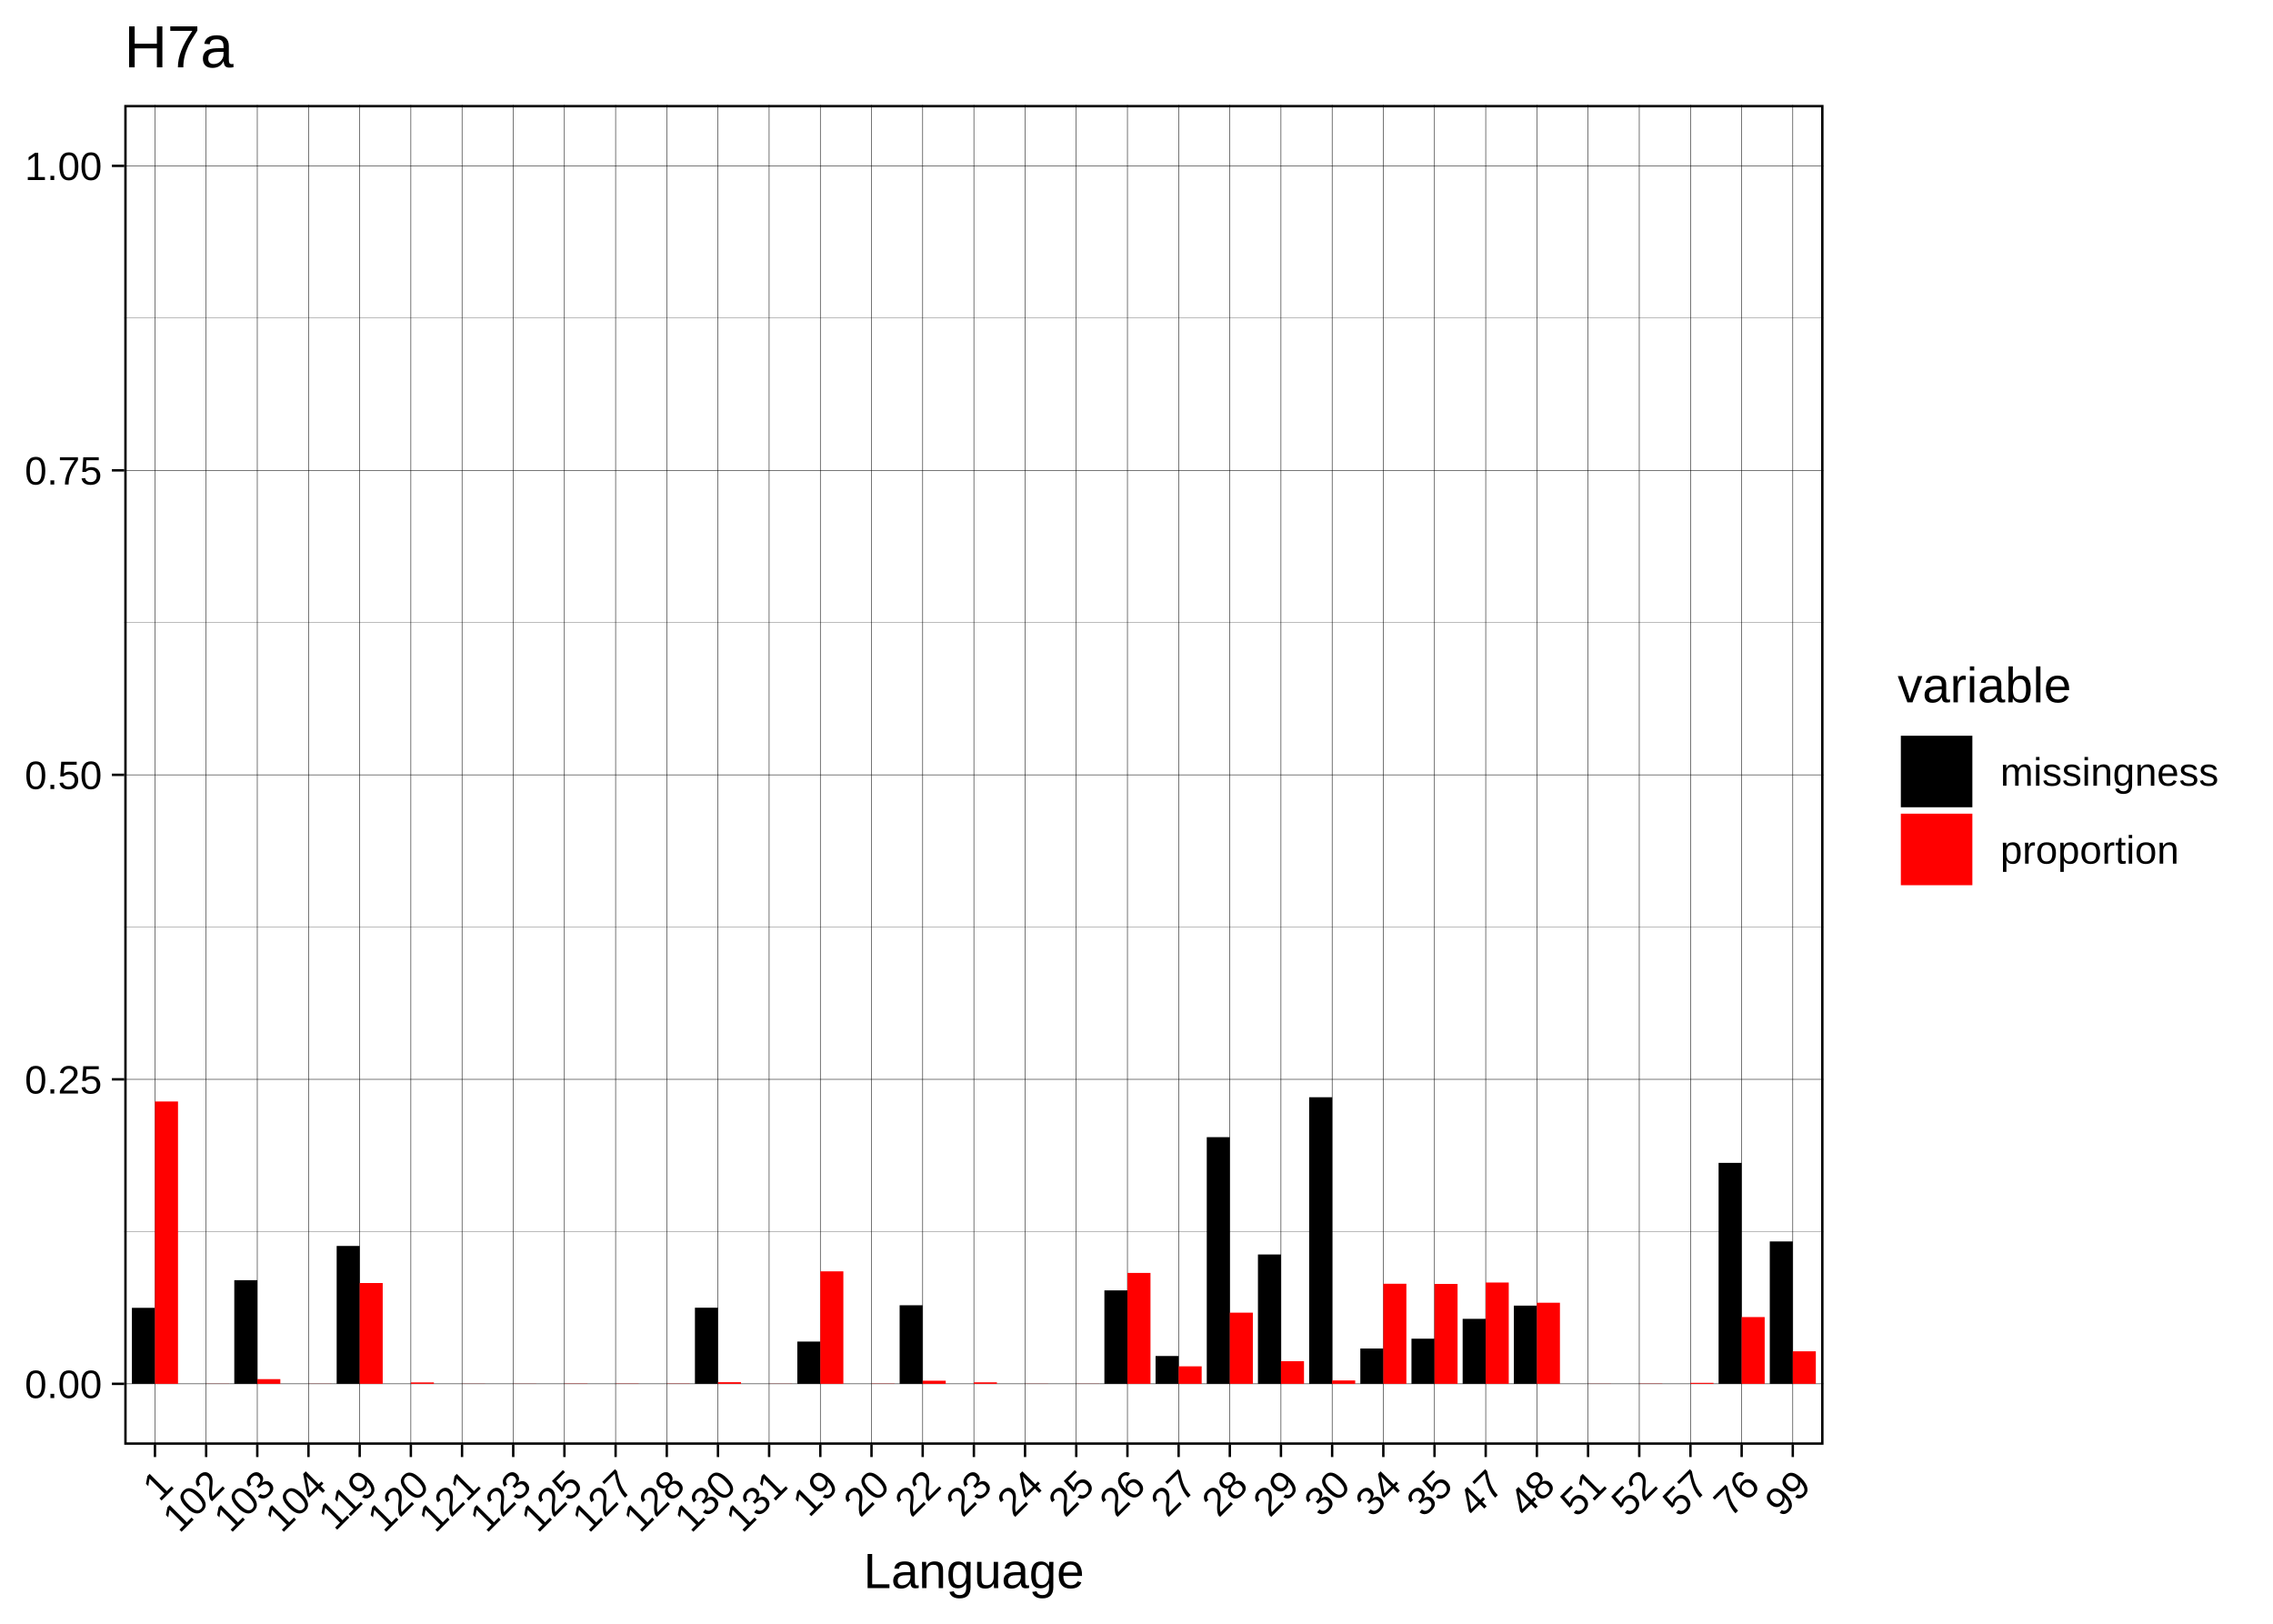
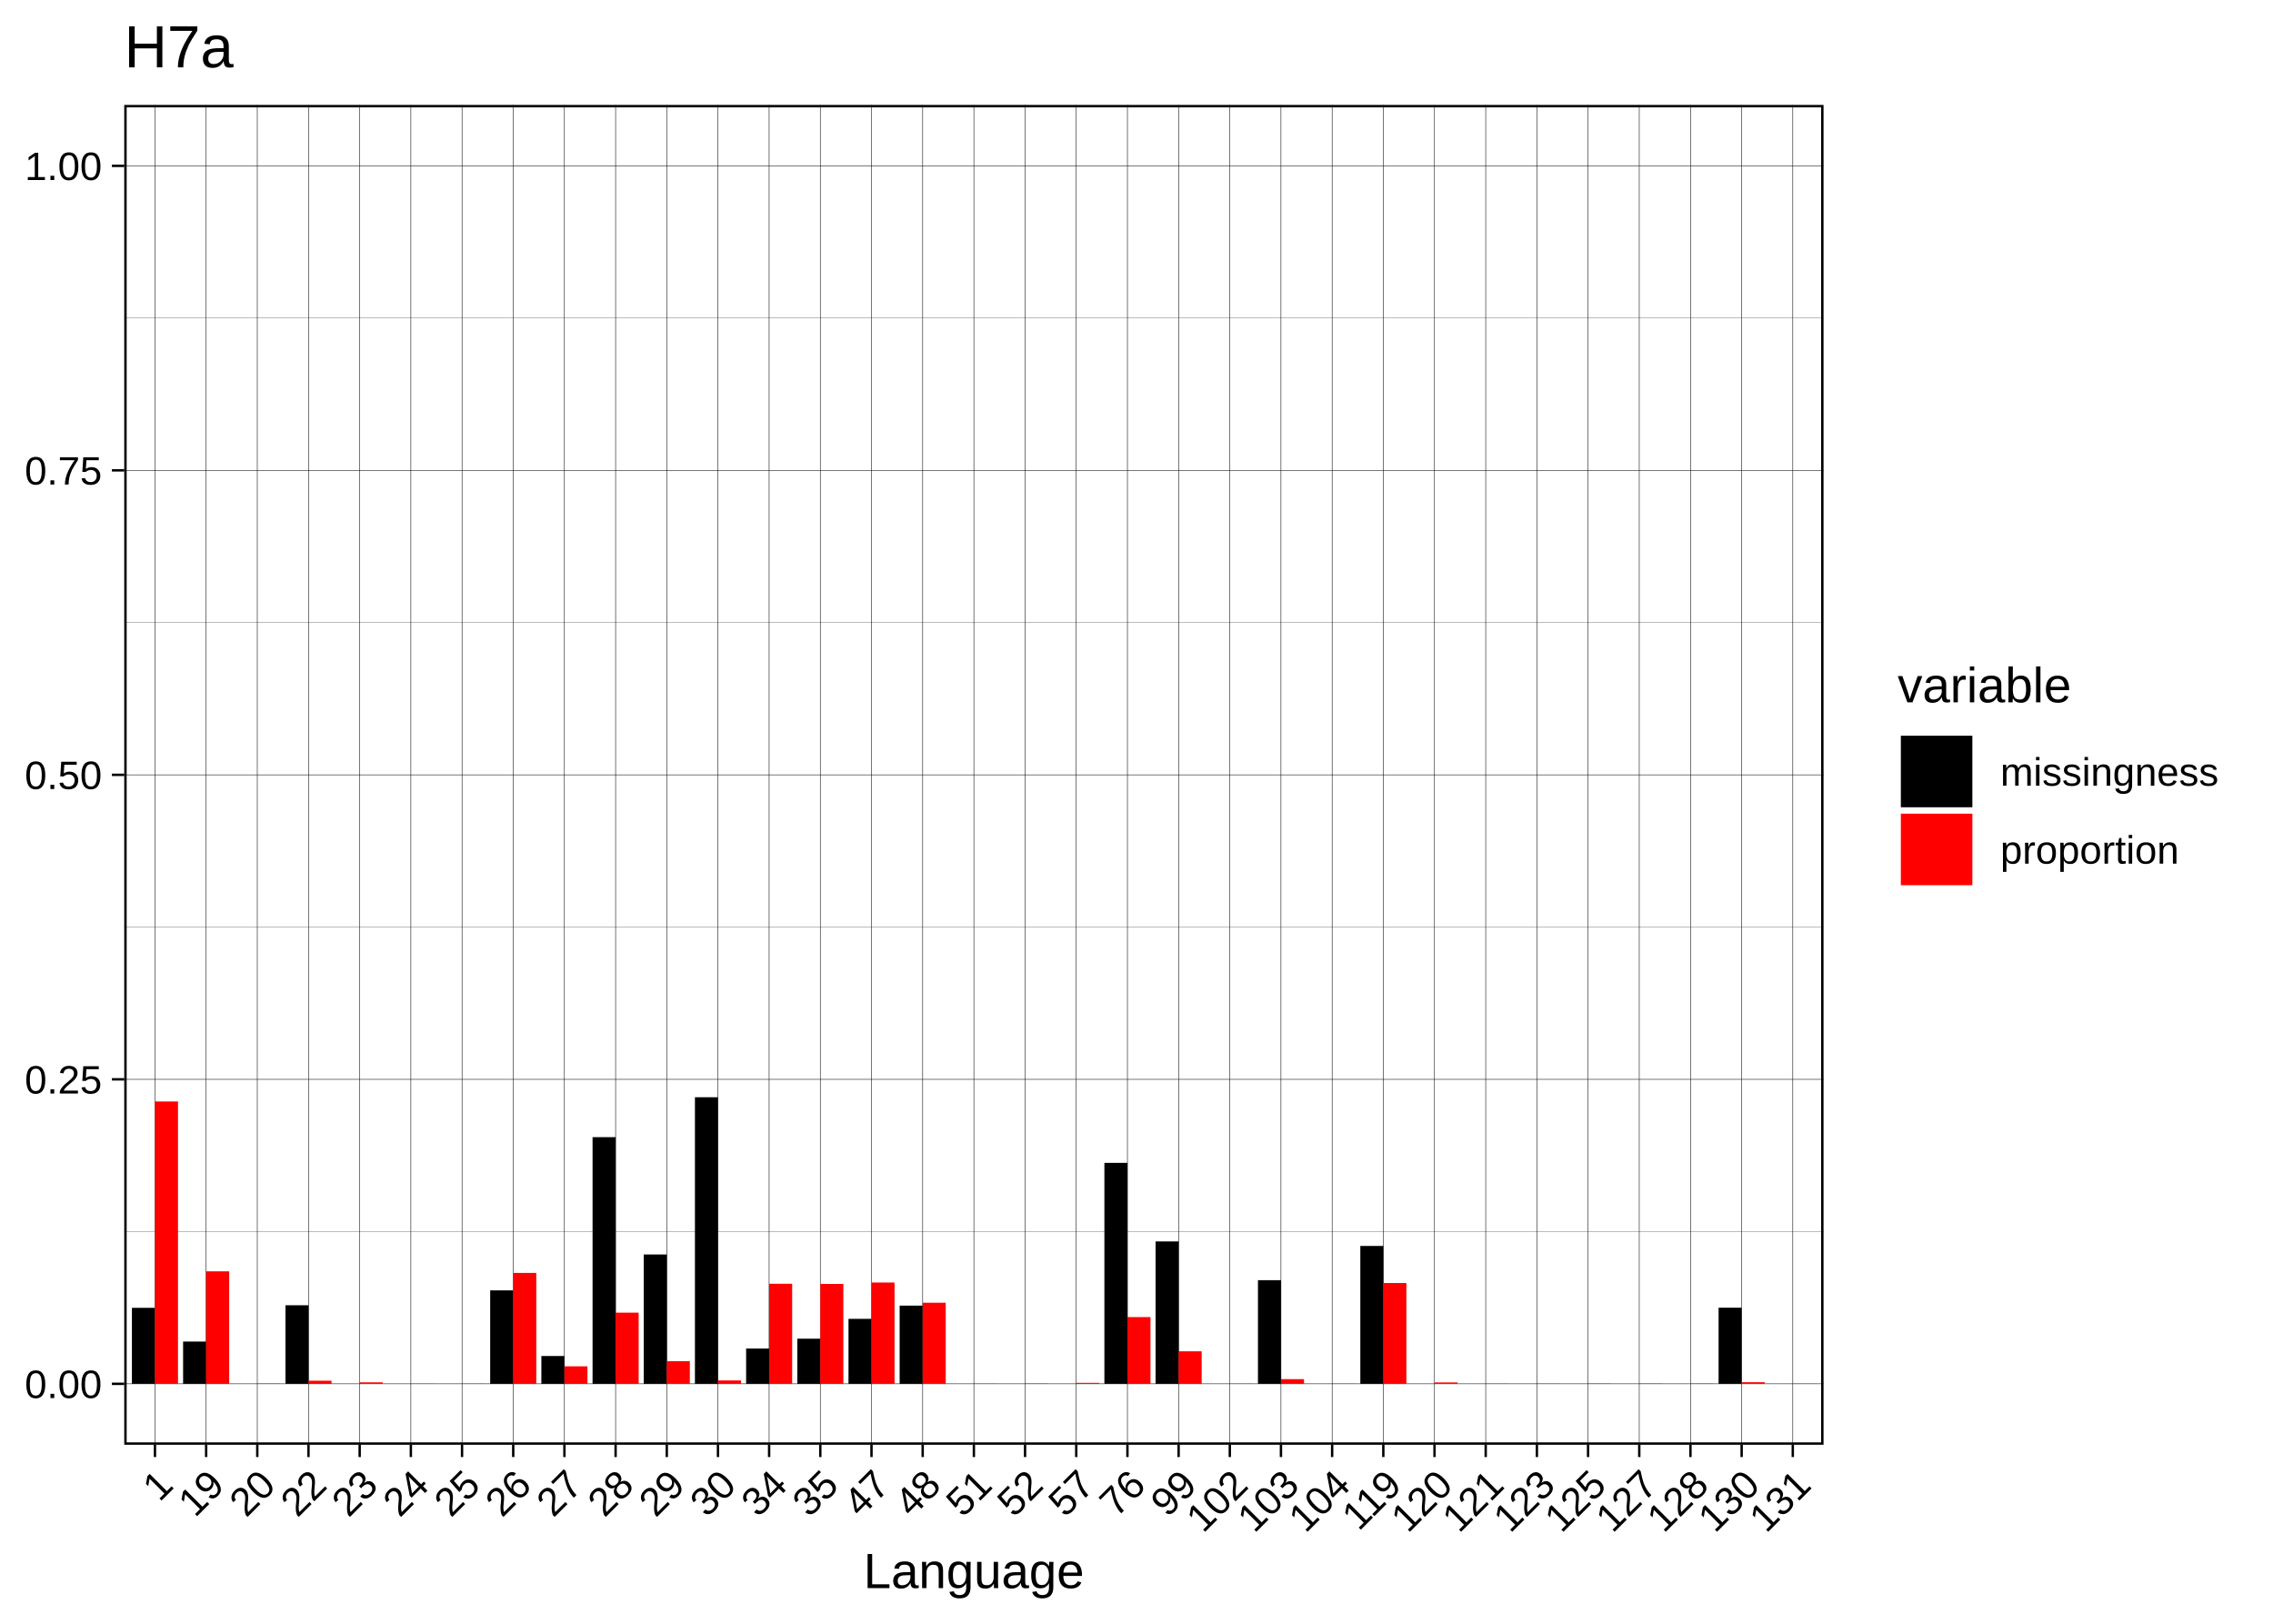
<svg xmlns="http://www.w3.org/2000/svg" class="svglite" width="504.00pt" height="360.00pt" viewBox="0 0 504.00 360.00">
  <defs>
    <style type="text/css">
    .svglite line, .svglite polyline, .svglite polygon, .svglite path, .svglite rect, .svglite circle {
      fill: none;
      stroke: #000000;
      stroke-linecap: round;
      stroke-linejoin: round;
      stroke-miterlimit: 10.00;
    }
    .svglite text {
      white-space: pre;
    }
  </style>
  </defs>
  <rect width="100%" height="100%" style="stroke: none; fill: #FFFFFF;" />
  <defs>
    <clipPath id="cpMC4wMHw1MDQuMDB8MC4wMHwzNjAuMDA=">
      <rect x="0.00" y="0.00" width="504.00" height="360.00" />
    </clipPath>
  </defs>
  <g clip-path="url(#cpMC4wMHw1MDQuMDB8MC4wMHwzNjAuMDA=)">
    <rect x="0" y="0.00" width="504.00" height="360.00" style="stroke-width: 1.07; stroke: #FFFFFF; fill: #FFFFFF;" />
  </g>
  <defs>
    <clipPath id="cpMjcuNTV8NDA0LjMzfDIzLjI3fDMyMC4zMQ==">
      <rect x="27.55" y="23.27" width="376.79" height="297.05" />
    </clipPath>
  </defs>
  <g clip-path="url(#cpMjcuNTV8NDA0LjMzfDIzLjI3fDMyMC4zMQ==)">
    <rect x="27.55" y="23.27" width="376.79" height="297.05" style="stroke-width: 1.07; stroke: none; fill: #FFFFFF;" />
    <polyline points="27.55,273.05 404.33,273.05 " style="stroke-width: 0.053; stroke-linecap: butt;" />
    <polyline points="27.55,205.54 404.33,205.54 " style="stroke-width: 0.053; stroke-linecap: butt;" />
    <polyline points="27.55,138.03 404.33,138.03 " style="stroke-width: 0.053; stroke-linecap: butt;" />
    <polyline points="27.55,70.52 404.33,70.52 " style="stroke-width: 0.053; stroke-linecap: butt;" />
    <polyline points="27.55,306.81 404.33,306.81 " style="stroke-width: 0.11; stroke-linecap: butt;" />
    <polyline points="27.55,239.30 404.33,239.30 " style="stroke-width: 0.11; stroke-linecap: butt;" />
    <polyline points="27.55,171.79 404.33,171.79 " style="stroke-width: 0.11; stroke-linecap: butt;" />
    <polyline points="27.55,104.28 404.33,104.28 " style="stroke-width: 0.11; stroke-linecap: butt;" />
    <polyline points="27.55,36.77 404.33,36.77 " style="stroke-width: 0.11; stroke-linecap: butt;" />
    <polyline points="34.36,320.31 34.36,23.27 " style="stroke-width: 0.11; stroke-linecap: butt;" />
    <polyline points="45.71,320.31 45.71,23.27 " style="stroke-width: 0.11; stroke-linecap: butt;" />
    <polyline points="57.05,320.31 57.05,23.27 " style="stroke-width: 0.11; stroke-linecap: butt;" />
    <polyline points="68.40,320.31 68.40,23.27 " style="stroke-width: 0.11; stroke-linecap: butt;" />
    <polyline points="79.75,320.31 79.75,23.27 " style="stroke-width: 0.11; stroke-linecap: butt;" />
    <polyline points="91.10,320.31 91.10,23.27 " style="stroke-width: 0.11; stroke-linecap: butt;" />
    <polyline points="102.45,320.31 102.45,23.27 " style="stroke-width: 0.11; stroke-linecap: butt;" />
    <polyline points="113.80,320.31 113.80,23.27 " style="stroke-width: 0.11; stroke-linecap: butt;" />
    <polyline points="125.15,320.31 125.15,23.27 " style="stroke-width: 0.11; stroke-linecap: butt;" />
    <polyline points="136.50,320.31 136.50,23.27 " style="stroke-width: 0.11; stroke-linecap: butt;" />
    <polyline points="147.85,320.31 147.85,23.27 " style="stroke-width: 0.11; stroke-linecap: butt;" />
    <polyline points="159.20,320.31 159.20,23.27 " style="stroke-width: 0.11; stroke-linecap: butt;" />
    <polyline points="170.54,320.31 170.54,23.27 " style="stroke-width: 0.11; stroke-linecap: butt;" />
    <polyline points="181.89,320.31 181.89,23.27 " style="stroke-width: 0.11; stroke-linecap: butt;" />
    <polyline points="193.24,320.31 193.24,23.27 " style="stroke-width: 0.11; stroke-linecap: butt;" />
    <polyline points="204.59,320.31 204.59,23.27 " style="stroke-width: 0.11; stroke-linecap: butt;" />
    <polyline points="215.94,320.31 215.94,23.27 " style="stroke-width: 0.11; stroke-linecap: butt;" />
    <polyline points="227.29,320.31 227.29,23.27 " style="stroke-width: 0.11; stroke-linecap: butt;" />
    <polyline points="238.64,320.31 238.64,23.27 " style="stroke-width: 0.11; stroke-linecap: butt;" />
    <polyline points="249.99,320.31 249.99,23.27 " style="stroke-width: 0.11; stroke-linecap: butt;" />
    <polyline points="261.34,320.31 261.34,23.27 " style="stroke-width: 0.11; stroke-linecap: butt;" />
    <polyline points="272.69,320.31 272.69,23.27 " style="stroke-width: 0.11; stroke-linecap: butt;" />
    <polyline points="284.03,320.31 284.03,23.27 " style="stroke-width: 0.11; stroke-linecap: butt;" />
    <polyline points="295.38,320.31 295.38,23.27 " style="stroke-width: 0.11; stroke-linecap: butt;" />
    <polyline points="306.73,320.31 306.73,23.27 " style="stroke-width: 0.11; stroke-linecap: butt;" />
    <polyline points="318.08,320.31 318.08,23.27 " style="stroke-width: 0.11; stroke-linecap: butt;" />
    <polyline points="329.43,320.31 329.43,23.27 " style="stroke-width: 0.11; stroke-linecap: butt;" />
    <polyline points="340.78,320.31 340.78,23.27 " style="stroke-width: 0.11; stroke-linecap: butt;" />
    <polyline points="352.13,320.31 352.13,23.27 " style="stroke-width: 0.11; stroke-linecap: butt;" />
    <polyline points="363.48,320.31 363.48,23.27 " style="stroke-width: 0.11; stroke-linecap: butt;" />
    <polyline points="374.83,320.31 374.83,23.27 " style="stroke-width: 0.11; stroke-linecap: butt;" />
    <polyline points="386.18,320.31 386.18,23.27 " style="stroke-width: 0.11; stroke-linecap: butt;" />
    <polyline points="397.52,320.31 397.52,23.27 " style="stroke-width: 0.11; stroke-linecap: butt;" />
-     <rect x="381.07" y="257.82" width="5.11" height="48.99" style="stroke-width: 1.07; stroke: none; stroke-linecap: butt; stroke-linejoin: miter; fill: #000000;" />
-     <rect x="392.42" y="275.24" width="5.11" height="31.57" style="stroke-width: 1.07; stroke: none; stroke-linecap: butt; stroke-linejoin: miter; fill: #000000;" />
-     <rect x="51.95" y="283.83" width="5.11" height="22.98" style="stroke-width: 1.07; stroke: none; stroke-linecap: butt; stroke-linejoin: miter; fill: #000000;" />
+     <rect x="244.88" y="257.82" width="5.11" height="48.99" style="stroke-width: 1.07; stroke: none; stroke-linecap: butt; stroke-linejoin: miter; fill: #000000;" />
+     <rect x="256.23" y="275.24" width="5.11" height="31.57" style="stroke-width: 1.07; stroke: none; stroke-linecap: butt; stroke-linejoin: miter; fill: #000000;" />
+     <rect x="278.93" y="283.83" width="5.11" height="22.98" style="stroke-width: 1.07; stroke: none; stroke-linecap: butt; stroke-linejoin: miter; fill: #000000;" />
    <rect x="29.25" y="289.96" width="5.11" height="16.85" style="stroke-width: 1.07; stroke: none; stroke-linecap: butt; stroke-linejoin: miter; fill: #000000;" />
-     <rect x="176.79" y="297.44" width="5.11" height="9.37" style="stroke-width: 1.07; stroke: none; stroke-linecap: butt; stroke-linejoin: miter; fill: #000000;" />
+     <rect x="40.60" y="297.44" width="5.11" height="9.37" style="stroke-width: 1.07; stroke: none; stroke-linecap: butt; stroke-linejoin: miter; fill: #000000;" />
+     <rect x="324.32" y="306.81" width="5.11" height="0.00" style="stroke-width: 1.07; stroke: none; stroke-linecap: butt; stroke-linejoin: miter; fill: #000000;" />
+     <rect x="347.02" y="306.81" width="5.11" height="0.00" style="stroke-width: 1.07; stroke: none; stroke-linecap: butt; stroke-linejoin: miter; fill: #000000;" />
+     <rect x="74.65" y="306.81" width="5.11" height="0.00" style="stroke-width: 1.07; stroke: none; stroke-linecap: butt; stroke-linejoin: miter; fill: #000000;" />
+     <rect x="358.37" y="306.81" width="5.11" height="0.00" style="stroke-width: 1.07; stroke: none; stroke-linecap: butt; stroke-linejoin: miter; fill: #000000;" />
+     <rect x="335.67" y="306.81" width="5.11" height="0.00" style="stroke-width: 1.07; stroke: none; stroke-linecap: butt; stroke-linejoin: miter; fill: #000000;" />
+     <rect x="108.69" y="286.09" width="5.11" height="20.72" style="stroke-width: 1.07; stroke: none; stroke-linecap: butt; stroke-linejoin: miter; fill: #000000;" />
+     <rect x="222.18" y="306.81" width="5.11" height="0.00" style="stroke-width: 1.07; stroke: none; stroke-linecap: butt; stroke-linejoin: miter; fill: #000000;" />
+     <rect x="210.83" y="306.81" width="5.11" height="0.00" style="stroke-width: 1.07; stroke: none; stroke-linecap: butt; stroke-linejoin: miter; fill: #000000;" />
+     <rect x="369.72" y="306.81" width="5.11" height="0.00" style="stroke-width: 1.07; stroke: none; stroke-linecap: butt; stroke-linejoin: miter; fill: #000000;" />
+     <rect x="233.53" y="306.81" width="5.11" height="0.00" style="stroke-width: 1.07; stroke: none; stroke-linecap: butt; stroke-linejoin: miter; fill: #000000;" />
+     <rect x="290.28" y="306.81" width="5.11" height="0.00" style="stroke-width: 1.07; stroke: none; stroke-linecap: butt; stroke-linejoin: miter; fill: #000000;" />
+     <rect x="63.30" y="289.39" width="5.11" height="17.42" style="stroke-width: 1.07; stroke: none; stroke-linecap: butt; stroke-linejoin: miter; fill: #000000;" />
+     <rect x="381.07" y="289.93" width="5.11" height="16.88" style="stroke-width: 1.07; stroke: none; stroke-linecap: butt; stroke-linejoin: miter; fill: #000000;" />
+     <rect x="392.42" y="306.81" width="5.11" height="0.00" style="stroke-width: 1.07; stroke: none; stroke-linecap: butt; stroke-linejoin: miter; fill: #000000;" />
    <rect x="97.34" y="306.81" width="5.11" height="0.00" style="stroke-width: 1.07; stroke: none; stroke-linecap: butt; stroke-linejoin: miter; fill: #000000;" />
-     <rect x="120.04" y="306.81" width="5.11" height="0.00" style="stroke-width: 1.07; stroke: none; stroke-linecap: butt; stroke-linejoin: miter; fill: #000000;" />
-     <rect x="210.83" y="306.81" width="5.11" height="0.00" style="stroke-width: 1.07; stroke: none; stroke-linecap: butt; stroke-linejoin: miter; fill: #000000;" />
-     <rect x="131.39" y="306.81" width="5.11" height="0.00" style="stroke-width: 1.07; stroke: none; stroke-linecap: butt; stroke-linejoin: miter; fill: #000000;" />
-     <rect x="108.69" y="306.81" width="5.11" height="0.00" style="stroke-width: 1.07; stroke: none; stroke-linecap: butt; stroke-linejoin: miter; fill: #000000;" />
-     <rect x="244.88" y="286.09" width="5.11" height="20.72" style="stroke-width: 1.07; stroke: none; stroke-linecap: butt; stroke-linejoin: miter; fill: #000000;" />
-     <rect x="358.37" y="306.81" width="5.11" height="0.00" style="stroke-width: 1.07; stroke: none; stroke-linecap: butt; stroke-linejoin: miter; fill: #000000;" />
-     <rect x="347.02" y="306.81" width="5.11" height="0.00" style="stroke-width: 1.07; stroke: none; stroke-linecap: butt; stroke-linejoin: miter; fill: #000000;" />
-     <rect x="142.74" y="306.81" width="5.11" height="0.00" style="stroke-width: 1.07; stroke: none; stroke-linecap: butt; stroke-linejoin: miter; fill: #000000;" />
-     <rect x="369.72" y="306.81" width="5.11" height="0.00" style="stroke-width: 1.07; stroke: none; stroke-linecap: butt; stroke-linejoin: miter; fill: #000000;" />
-     <rect x="63.30" y="306.81" width="5.11" height="0.00" style="stroke-width: 1.07; stroke: none; stroke-linecap: butt; stroke-linejoin: miter; fill: #000000;" />
-     <rect x="199.48" y="289.39" width="5.11" height="17.42" style="stroke-width: 1.07; stroke: none; stroke-linecap: butt; stroke-linejoin: miter; fill: #000000;" />
-     <rect x="154.09" y="289.93" width="5.11" height="16.88" style="stroke-width: 1.07; stroke: none; stroke-linecap: butt; stroke-linejoin: miter; fill: #000000;" />
-     <rect x="165.44" y="306.81" width="5.11" height="0.00" style="stroke-width: 1.07; stroke: none; stroke-linecap: butt; stroke-linejoin: miter; fill: #000000;" />
-     <rect x="233.53" y="306.81" width="5.11" height="0.00" style="stroke-width: 1.07; stroke: none; stroke-linecap: butt; stroke-linejoin: miter; fill: #000000;" />
-     <rect x="222.18" y="306.81" width="5.11" height="0.00" style="stroke-width: 1.07; stroke: none; stroke-linecap: butt; stroke-linejoin: miter; fill: #000000;" />
-     <rect x="188.14" y="306.81" width="5.11" height="0.00" style="stroke-width: 1.07; stroke: none; stroke-linecap: butt; stroke-linejoin: miter; fill: #000000;" />
-     <rect x="40.60" y="306.81" width="5.11" height="0.00" style="stroke-width: 1.07; stroke: none; stroke-linecap: butt; stroke-linejoin: miter; fill: #000000;" />
    <rect x="85.99" y="306.81" width="5.11" height="0.00" style="stroke-width: 1.07; stroke: none; stroke-linecap: butt; stroke-linejoin: miter; fill: #000000;" />
-     <rect x="74.65" y="276.24" width="5.11" height="30.57" style="stroke-width: 1.07; stroke: none; stroke-linecap: butt; stroke-linejoin: miter; fill: #000000;" />
-     <rect x="324.32" y="292.40" width="5.11" height="14.41" style="stroke-width: 1.07; stroke: none; stroke-linecap: butt; stroke-linejoin: miter; fill: #000000;" />
-     <rect x="256.23" y="300.64" width="5.11" height="6.17" style="stroke-width: 1.07; stroke: none; stroke-linecap: butt; stroke-linejoin: miter; fill: #000000;" />
-     <rect x="335.67" y="289.47" width="5.11" height="17.34" style="stroke-width: 1.07; stroke: none; stroke-linecap: butt; stroke-linejoin: miter; fill: #000000;" />
-     <rect x="267.58" y="252.12" width="5.11" height="54.69" style="stroke-width: 1.07; stroke: none; stroke-linecap: butt; stroke-linejoin: miter; fill: #000000;" />
-     <rect x="278.93" y="278.13" width="5.11" height="28.68" style="stroke-width: 1.07; stroke: none; stroke-linecap: butt; stroke-linejoin: miter; fill: #000000;" />
-     <rect x="290.28" y="243.27" width="5.11" height="63.54" style="stroke-width: 1.07; stroke: none; stroke-linecap: butt; stroke-linejoin: miter; fill: #000000;" />
-     <rect x="301.63" y="298.98" width="5.11" height="7.83" style="stroke-width: 1.07; stroke: none; stroke-linecap: butt; stroke-linejoin: miter; fill: #000000;" />
-     <rect x="312.97" y="296.80" width="5.11" height="10.01" style="stroke-width: 1.07; stroke: none; stroke-linecap: butt; stroke-linejoin: miter; fill: #000000;" />
-     <rect x="386.18" y="292.01" width="5.11" height="14.80" style="stroke-width: 1.07; stroke: none; stroke-linecap: butt; stroke-linejoin: miter; fill: #FF0000;" />
-     <rect x="397.52" y="299.60" width="5.11" height="7.21" style="stroke-width: 1.07; stroke: none; stroke-linecap: butt; stroke-linejoin: miter; fill: #FF0000;" />
-     <rect x="57.05" y="305.77" width="5.11" height="1.04" style="stroke-width: 1.07; stroke: none; stroke-linecap: butt; stroke-linejoin: miter; fill: #FF0000;" />
+     <rect x="51.95" y="306.81" width="5.11" height="0.00" style="stroke-width: 1.07; stroke: none; stroke-linecap: butt; stroke-linejoin: miter; fill: #000000;" />
+     <rect x="267.58" y="306.81" width="5.11" height="0.00" style="stroke-width: 1.07; stroke: none; stroke-linecap: butt; stroke-linejoin: miter; fill: #000000;" />
+     <rect x="312.97" y="306.81" width="5.11" height="0.00" style="stroke-width: 1.07; stroke: none; stroke-linecap: butt; stroke-linejoin: miter; fill: #000000;" />
+     <rect x="301.63" y="276.24" width="5.11" height="30.57" style="stroke-width: 1.07; stroke: none; stroke-linecap: butt; stroke-linejoin: miter; fill: #000000;" />
+     <rect x="188.14" y="292.40" width="5.11" height="14.41" style="stroke-width: 1.07; stroke: none; stroke-linecap: butt; stroke-linejoin: miter; fill: #000000;" />
+     <rect x="120.04" y="300.64" width="5.11" height="6.17" style="stroke-width: 1.07; stroke: none; stroke-linecap: butt; stroke-linejoin: miter; fill: #000000;" />
+     <rect x="199.48" y="289.47" width="5.11" height="17.34" style="stroke-width: 1.07; stroke: none; stroke-linecap: butt; stroke-linejoin: miter; fill: #000000;" />
+     <rect x="131.39" y="252.12" width="5.11" height="54.69" style="stroke-width: 1.07; stroke: none; stroke-linecap: butt; stroke-linejoin: miter; fill: #000000;" />
+     <rect x="142.74" y="278.13" width="5.11" height="28.68" style="stroke-width: 1.07; stroke: none; stroke-linecap: butt; stroke-linejoin: miter; fill: #000000;" />
+     <rect x="154.09" y="243.27" width="5.11" height="63.54" style="stroke-width: 1.07; stroke: none; stroke-linecap: butt; stroke-linejoin: miter; fill: #000000;" />
+     <rect x="165.44" y="298.98" width="5.11" height="7.83" style="stroke-width: 1.07; stroke: none; stroke-linecap: butt; stroke-linejoin: miter; fill: #000000;" />
+     <rect x="176.79" y="296.80" width="5.11" height="10.01" style="stroke-width: 1.07; stroke: none; stroke-linecap: butt; stroke-linejoin: miter; fill: #000000;" />
+     <rect x="249.99" y="292.01" width="5.11" height="14.80" style="stroke-width: 1.07; stroke: none; stroke-linecap: butt; stroke-linejoin: miter; fill: #FF0000;" />
+     <rect x="261.34" y="299.60" width="5.11" height="7.21" style="stroke-width: 1.07; stroke: none; stroke-linecap: butt; stroke-linejoin: miter; fill: #FF0000;" />
+     <rect x="284.03" y="305.77" width="5.11" height="1.04" style="stroke-width: 1.07; stroke: none; stroke-linecap: butt; stroke-linejoin: miter; fill: #FF0000;" />
    <rect x="34.36" y="244.21" width="5.11" height="62.60" style="stroke-width: 1.07; stroke: none; stroke-linecap: butt; stroke-linejoin: miter; fill: #FF0000;" />
-     <rect x="181.89" y="281.87" width="5.11" height="24.94" style="stroke-width: 1.07; stroke: none; stroke-linecap: butt; stroke-linejoin: miter; fill: #FF0000;" />
+     <rect x="45.71" y="281.87" width="5.11" height="24.94" style="stroke-width: 1.07; stroke: none; stroke-linecap: butt; stroke-linejoin: miter; fill: #FF0000;" />
+     <rect x="329.43" y="306.79" width="5.11" height="0.022" style="stroke-width: 1.07; stroke: none; stroke-linecap: butt; stroke-linejoin: miter; fill: #FF0000;" />
+     <rect x="352.13" y="306.77" width="5.11" height="0.044" style="stroke-width: 1.07; stroke: none; stroke-linecap: butt; stroke-linejoin: miter; fill: #FF0000;" />
+     <rect x="79.75" y="306.48" width="5.11" height="0.33" style="stroke-width: 1.07; stroke: none; stroke-linecap: butt; stroke-linejoin: miter; fill: #FF0000;" />
+     <rect x="363.48" y="306.77" width="5.11" height="0.044" style="stroke-width: 1.07; stroke: none; stroke-linecap: butt; stroke-linejoin: miter; fill: #FF0000;" />
+     <rect x="340.78" y="306.79" width="5.11" height="0.022" style="stroke-width: 1.07; stroke: none; stroke-linecap: butt; stroke-linejoin: miter; fill: #FF0000;" />
+     <rect x="113.80" y="282.22" width="5.11" height="24.59" style="stroke-width: 1.07; stroke: none; stroke-linecap: butt; stroke-linejoin: miter; fill: #FF0000;" />
+     <rect x="227.29" y="306.77" width="5.11" height="0.044" style="stroke-width: 1.07; stroke: none; stroke-linecap: butt; stroke-linejoin: miter; fill: #FF0000;" />
+     <rect x="215.94" y="306.79" width="5.11" height="0.022" style="stroke-width: 1.07; stroke: none; stroke-linecap: butt; stroke-linejoin: miter; fill: #FF0000;" />
+     <rect x="374.83" y="306.77" width="5.11" height="0.044" style="stroke-width: 1.07; stroke: none; stroke-linecap: butt; stroke-linejoin: miter; fill: #FF0000;" />
+     <rect x="238.64" y="306.59" width="5.11" height="0.22" style="stroke-width: 1.07; stroke: none; stroke-linecap: butt; stroke-linejoin: miter; fill: #FF0000;" />
+     <rect x="295.38" y="306.79" width="5.11" height="0.022" style="stroke-width: 1.07; stroke: none; stroke-linecap: butt; stroke-linejoin: miter; fill: #FF0000;" />
+     <rect x="68.40" y="306.12" width="5.11" height="0.69" style="stroke-width: 1.07; stroke: none; stroke-linecap: butt; stroke-linejoin: miter; fill: #FF0000;" />
+     <rect x="386.18" y="306.45" width="5.11" height="0.36" style="stroke-width: 1.07; stroke: none; stroke-linecap: butt; stroke-linejoin: miter; fill: #FF0000;" />
+     <rect x="397.52" y="306.79" width="5.11" height="0.022" style="stroke-width: 1.07; stroke: none; stroke-linecap: butt; stroke-linejoin: miter; fill: #FF0000;" />
    <rect x="102.45" y="306.79" width="5.11" height="0.022" style="stroke-width: 1.07; stroke: none; stroke-linecap: butt; stroke-linejoin: miter; fill: #FF0000;" />
-     <rect x="125.15" y="306.77" width="5.11" height="0.044" style="stroke-width: 1.07; stroke: none; stroke-linecap: butt; stroke-linejoin: miter; fill: #FF0000;" />
-     <rect x="215.94" y="306.48" width="5.11" height="0.33" style="stroke-width: 1.07; stroke: none; stroke-linecap: butt; stroke-linejoin: miter; fill: #FF0000;" />
-     <rect x="136.50" y="306.77" width="5.11" height="0.044" style="stroke-width: 1.07; stroke: none; stroke-linecap: butt; stroke-linejoin: miter; fill: #FF0000;" />
-     <rect x="113.80" y="306.79" width="5.11" height="0.022" style="stroke-width: 1.07; stroke: none; stroke-linecap: butt; stroke-linejoin: miter; fill: #FF0000;" />
-     <rect x="249.99" y="282.22" width="5.11" height="24.59" style="stroke-width: 1.07; stroke: none; stroke-linecap: butt; stroke-linejoin: miter; fill: #FF0000;" />
-     <rect x="363.48" y="306.77" width="5.11" height="0.044" style="stroke-width: 1.07; stroke: none; stroke-linecap: butt; stroke-linejoin: miter; fill: #FF0000;" />
-     <rect x="352.13" y="306.79" width="5.11" height="0.022" style="stroke-width: 1.07; stroke: none; stroke-linecap: butt; stroke-linejoin: miter; fill: #FF0000;" />
-     <rect x="147.85" y="306.77" width="5.11" height="0.044" style="stroke-width: 1.07; stroke: none; stroke-linecap: butt; stroke-linejoin: miter; fill: #FF0000;" />
-     <rect x="374.83" y="306.59" width="5.11" height="0.22" style="stroke-width: 1.07; stroke: none; stroke-linecap: butt; stroke-linejoin: miter; fill: #FF0000;" />
-     <rect x="68.40" y="306.79" width="5.11" height="0.022" style="stroke-width: 1.07; stroke: none; stroke-linecap: butt; stroke-linejoin: miter; fill: #FF0000;" />
-     <rect x="204.59" y="306.12" width="5.11" height="0.69" style="stroke-width: 1.07; stroke: none; stroke-linecap: butt; stroke-linejoin: miter; fill: #FF0000;" />
-     <rect x="159.20" y="306.45" width="5.11" height="0.36" style="stroke-width: 1.07; stroke: none; stroke-linecap: butt; stroke-linejoin: miter; fill: #FF0000;" />
-     <rect x="170.54" y="306.79" width="5.11" height="0.022" style="stroke-width: 1.07; stroke: none; stroke-linecap: butt; stroke-linejoin: miter; fill: #FF0000;" />
-     <rect x="238.64" y="306.79" width="5.11" height="0.022" style="stroke-width: 1.07; stroke: none; stroke-linecap: butt; stroke-linejoin: miter; fill: #FF0000;" />
-     <rect x="227.29" y="306.79" width="5.11" height="0.022" style="stroke-width: 1.07; stroke: none; stroke-linecap: butt; stroke-linejoin: miter; fill: #FF0000;" />
-     <rect x="193.24" y="306.77" width="5.11" height="0.044" style="stroke-width: 1.07; stroke: none; stroke-linecap: butt; stroke-linejoin: miter; fill: #FF0000;" />
-     <rect x="45.71" y="306.79" width="5.11" height="0.022" style="stroke-width: 1.07; stroke: none; stroke-linecap: butt; stroke-linejoin: miter; fill: #FF0000;" />
-     <rect x="91.10" y="306.50" width="5.11" height="0.31" style="stroke-width: 1.07; stroke: none; stroke-linecap: butt; stroke-linejoin: miter; fill: #FF0000;" />
-     <rect x="79.75" y="284.46" width="5.11" height="22.35" style="stroke-width: 1.07; stroke: none; stroke-linecap: butt; stroke-linejoin: miter; fill: #FF0000;" />
-     <rect x="329.43" y="284.35" width="5.11" height="22.46" style="stroke-width: 1.07; stroke: none; stroke-linecap: butt; stroke-linejoin: miter; fill: #FF0000;" />
-     <rect x="261.34" y="302.93" width="5.11" height="3.88" style="stroke-width: 1.07; stroke: none; stroke-linecap: butt; stroke-linejoin: miter; fill: #FF0000;" />
-     <rect x="340.78" y="288.83" width="5.11" height="17.97" style="stroke-width: 1.07; stroke: none; stroke-linecap: butt; stroke-linejoin: miter; fill: #FF0000;" />
-     <rect x="272.69" y="291.03" width="5.11" height="15.78" style="stroke-width: 1.07; stroke: none; stroke-linecap: butt; stroke-linejoin: miter; fill: #FF0000;" />
-     <rect x="284.03" y="301.79" width="5.11" height="5.02" style="stroke-width: 1.07; stroke: none; stroke-linecap: butt; stroke-linejoin: miter; fill: #FF0000;" />
-     <rect x="295.38" y="306.06" width="5.11" height="0.75" style="stroke-width: 1.07; stroke: none; stroke-linecap: butt; stroke-linejoin: miter; fill: #FF0000;" />
-     <rect x="306.73" y="284.62" width="5.11" height="22.19" style="stroke-width: 1.07; stroke: none; stroke-linecap: butt; stroke-linejoin: miter; fill: #FF0000;" />
-     <rect x="318.08" y="284.66" width="5.11" height="22.15" style="stroke-width: 1.07; stroke: none; stroke-linecap: butt; stroke-linejoin: miter; fill: #FF0000;" />
+     <rect x="91.10" y="306.79" width="5.11" height="0.022" style="stroke-width: 1.07; stroke: none; stroke-linecap: butt; stroke-linejoin: miter; fill: #FF0000;" />
+     <rect x="57.05" y="306.77" width="5.11" height="0.044" style="stroke-width: 1.07; stroke: none; stroke-linecap: butt; stroke-linejoin: miter; fill: #FF0000;" />
+     <rect x="272.69" y="306.79" width="5.11" height="0.022" style="stroke-width: 1.07; stroke: none; stroke-linecap: butt; stroke-linejoin: miter; fill: #FF0000;" />
+     <rect x="318.08" y="306.50" width="5.11" height="0.31" style="stroke-width: 1.07; stroke: none; stroke-linecap: butt; stroke-linejoin: miter; fill: #FF0000;" />
+     <rect x="306.73" y="284.46" width="5.11" height="22.35" style="stroke-width: 1.07; stroke: none; stroke-linecap: butt; stroke-linejoin: miter; fill: #FF0000;" />
+     <rect x="193.24" y="284.35" width="5.11" height="22.46" style="stroke-width: 1.07; stroke: none; stroke-linecap: butt; stroke-linejoin: miter; fill: #FF0000;" />
+     <rect x="125.15" y="302.93" width="5.11" height="3.88" style="stroke-width: 1.07; stroke: none; stroke-linecap: butt; stroke-linejoin: miter; fill: #FF0000;" />
+     <rect x="204.59" y="288.83" width="5.11" height="17.97" style="stroke-width: 1.07; stroke: none; stroke-linecap: butt; stroke-linejoin: miter; fill: #FF0000;" />
+     <rect x="136.50" y="291.03" width="5.11" height="15.78" style="stroke-width: 1.07; stroke: none; stroke-linecap: butt; stroke-linejoin: miter; fill: #FF0000;" />
+     <rect x="147.85" y="301.79" width="5.11" height="5.02" style="stroke-width: 1.07; stroke: none; stroke-linecap: butt; stroke-linejoin: miter; fill: #FF0000;" />
+     <rect x="159.20" y="306.06" width="5.11" height="0.75" style="stroke-width: 1.07; stroke: none; stroke-linecap: butt; stroke-linejoin: miter; fill: #FF0000;" />
+     <rect x="170.54" y="284.62" width="5.11" height="22.19" style="stroke-width: 1.07; stroke: none; stroke-linecap: butt; stroke-linejoin: miter; fill: #FF0000;" />
+     <rect x="181.89" y="284.66" width="5.11" height="22.15" style="stroke-width: 1.07; stroke: none; stroke-linecap: butt; stroke-linejoin: miter; fill: #FF0000;" />
    <rect x="27.55" y="23.27" width="376.79" height="297.05" style="stroke-width: 1.07;" />
  </g>
  <g clip-path="url(#cpMC4wMHw1MDQuMDB8MC4wMHwzNjAuMDA=)">
    <text x="22.62" y="309.96" text-anchor="end" style="font-size: 8.80px; font-family: &quot;Arial&quot;;" textLength="17.14px" lengthAdjust="spacingAndGlyphs">0.00</text>
    <text x="22.62" y="242.45" text-anchor="end" style="font-size: 8.80px; font-family: &quot;Arial&quot;;" textLength="17.14px" lengthAdjust="spacingAndGlyphs">0.25</text>
    <text x="22.62" y="174.94" text-anchor="end" style="font-size: 8.80px; font-family: &quot;Arial&quot;;" textLength="17.14px" lengthAdjust="spacingAndGlyphs">0.50</text>
    <text x="22.62" y="107.43" text-anchor="end" style="font-size: 8.80px; font-family: &quot;Arial&quot;;" textLength="17.14px" lengthAdjust="spacingAndGlyphs">0.75</text>
    <text x="22.62" y="39.92" text-anchor="end" style="font-size: 8.80px; font-family: &quot;Arial&quot;;" textLength="17.14px" lengthAdjust="spacingAndGlyphs">1.00</text>
    <polyline points="24.81,306.81 27.55,306.81 " style="stroke-width: 0.53; stroke-linecap: butt;" />
    <polyline points="24.81,239.30 27.55,239.30 " style="stroke-width: 0.53; stroke-linecap: butt;" />
    <polyline points="24.81,171.79 27.55,171.79 " style="stroke-width: 0.53; stroke-linecap: butt;" />
    <polyline points="24.81,104.28 27.55,104.28 " style="stroke-width: 0.53; stroke-linecap: butt;" />
    <polyline points="24.81,36.77 27.55,36.77 " style="stroke-width: 0.53; stroke-linecap: butt;" />
    <polyline points="34.36,323.05 34.36,320.31 " style="stroke-width: 0.53; stroke-linecap: butt;" />
    <polyline points="45.71,323.05 45.71,320.31 " style="stroke-width: 0.53; stroke-linecap: butt;" />
    <polyline points="57.05,323.05 57.05,320.31 " style="stroke-width: 0.53; stroke-linecap: butt;" />
    <polyline points="68.40,323.05 68.40,320.31 " style="stroke-width: 0.53; stroke-linecap: butt;" />
    <polyline points="79.75,323.05 79.75,320.31 " style="stroke-width: 0.53; stroke-linecap: butt;" />
    <polyline points="91.10,323.05 91.10,320.31 " style="stroke-width: 0.53; stroke-linecap: butt;" />
    <polyline points="102.45,323.05 102.45,320.31 " style="stroke-width: 0.53; stroke-linecap: butt;" />
    <polyline points="113.80,323.05 113.80,320.31 " style="stroke-width: 0.53; stroke-linecap: butt;" />
    <polyline points="125.15,323.05 125.15,320.31 " style="stroke-width: 0.53; stroke-linecap: butt;" />
    <polyline points="136.50,323.05 136.50,320.31 " style="stroke-width: 0.53; stroke-linecap: butt;" />
    <polyline points="147.85,323.05 147.85,320.31 " style="stroke-width: 0.53; stroke-linecap: butt;" />
    <polyline points="159.20,323.05 159.20,320.31 " style="stroke-width: 0.53; stroke-linecap: butt;" />
    <polyline points="170.54,323.05 170.54,320.31 " style="stroke-width: 0.53; stroke-linecap: butt;" />
    <polyline points="181.89,323.05 181.89,320.31 " style="stroke-width: 0.53; stroke-linecap: butt;" />
    <polyline points="193.24,323.05 193.24,320.31 " style="stroke-width: 0.53; stroke-linecap: butt;" />
    <polyline points="204.59,323.05 204.59,320.31 " style="stroke-width: 0.53; stroke-linecap: butt;" />
    <polyline points="215.94,323.05 215.94,320.31 " style="stroke-width: 0.53; stroke-linecap: butt;" />
    <polyline points="227.29,323.05 227.29,320.31 " style="stroke-width: 0.53; stroke-linecap: butt;" />
    <polyline points="238.64,323.05 238.64,320.31 " style="stroke-width: 0.53; stroke-linecap: butt;" />
    <polyline points="249.99,323.05 249.99,320.31 " style="stroke-width: 0.53; stroke-linecap: butt;" />
    <polyline points="261.34,323.05 261.34,320.31 " style="stroke-width: 0.53; stroke-linecap: butt;" />
    <polyline points="272.69,323.05 272.69,320.31 " style="stroke-width: 0.53; stroke-linecap: butt;" />
    <polyline points="284.03,323.05 284.03,320.31 " style="stroke-width: 0.53; stroke-linecap: butt;" />
    <polyline points="295.38,323.05 295.38,320.31 " style="stroke-width: 0.53; stroke-linecap: butt;" />
    <polyline points="306.73,323.05 306.73,320.31 " style="stroke-width: 0.53; stroke-linecap: butt;" />
    <polyline points="318.08,323.05 318.08,320.31 " style="stroke-width: 0.53; stroke-linecap: butt;" />
    <polyline points="329.43,323.05 329.43,320.31 " style="stroke-width: 0.53; stroke-linecap: butt;" />
    <polyline points="340.78,323.05 340.78,320.31 " style="stroke-width: 0.53; stroke-linecap: butt;" />
    <polyline points="352.13,323.05 352.13,320.31 " style="stroke-width: 0.53; stroke-linecap: butt;" />
    <polyline points="363.48,323.05 363.48,320.31 " style="stroke-width: 0.53; stroke-linecap: butt;" />
    <polyline points="374.83,323.05 374.83,320.31 " style="stroke-width: 0.53; stroke-linecap: butt;" />
    <polyline points="386.18,323.05 386.18,320.31 " style="stroke-width: 0.53; stroke-linecap: butt;" />
    <polyline points="397.52,323.05 397.52,320.31 " style="stroke-width: 0.53; stroke-linecap: butt;" />
    <text transform="translate(38.81,329.70) rotate(-45)" text-anchor="end" style="font-size: 8.80px; font-family: &quot;Arial&quot;;" textLength="4.90px" lengthAdjust="spacingAndGlyphs">1</text>
-     <text transform="translate(50.16,329.70) rotate(-45)" text-anchor="end" style="font-size: 8.80px; font-family: &quot;Arial&quot;;" textLength="14.69px" lengthAdjust="spacingAndGlyphs">102</text>
-     <text transform="translate(61.51,329.70) rotate(-45)" text-anchor="end" style="font-size: 8.80px; font-family: &quot;Arial&quot;;" textLength="14.69px" lengthAdjust="spacingAndGlyphs">103</text>
-     <text transform="translate(72.86,329.70) rotate(-45)" text-anchor="end" style="font-size: 8.80px; font-family: &quot;Arial&quot;;" textLength="14.69px" lengthAdjust="spacingAndGlyphs">104</text>
-     <text transform="translate(84.21,329.70) rotate(-45)" text-anchor="end" style="font-size: 8.80px; font-family: &quot;Arial&quot;;" textLength="14.03px" lengthAdjust="spacingAndGlyphs">119</text>
-     <text transform="translate(95.56,329.70) rotate(-45)" text-anchor="end" style="font-size: 8.80px; font-family: &quot;Arial&quot;;" textLength="14.69px" lengthAdjust="spacingAndGlyphs">120</text>
-     <text transform="translate(106.91,329.70) rotate(-45)" text-anchor="end" style="font-size: 8.80px; font-family: &quot;Arial&quot;;" textLength="14.69px" lengthAdjust="spacingAndGlyphs">121</text>
-     <text transform="translate(118.25,329.70) rotate(-45)" text-anchor="end" style="font-size: 8.80px; font-family: &quot;Arial&quot;;" textLength="14.69px" lengthAdjust="spacingAndGlyphs">123</text>
-     <text transform="translate(129.60,329.70) rotate(-45)" text-anchor="end" style="font-size: 8.80px; font-family: &quot;Arial&quot;;" textLength="14.69px" lengthAdjust="spacingAndGlyphs">125</text>
-     <text transform="translate(140.95,329.70) rotate(-45)" text-anchor="end" style="font-size: 8.80px; font-family: &quot;Arial&quot;;" textLength="14.69px" lengthAdjust="spacingAndGlyphs">127</text>
-     <text transform="translate(152.30,329.70) rotate(-45)" text-anchor="end" style="font-size: 8.80px; font-family: &quot;Arial&quot;;" textLength="14.69px" lengthAdjust="spacingAndGlyphs">128</text>
-     <text transform="translate(163.65,329.70) rotate(-45)" text-anchor="end" style="font-size: 8.80px; font-family: &quot;Arial&quot;;" textLength="14.69px" lengthAdjust="spacingAndGlyphs">130</text>
-     <text transform="translate(175.00,329.70) rotate(-45)" text-anchor="end" style="font-size: 8.80px; font-family: &quot;Arial&quot;;" textLength="14.69px" lengthAdjust="spacingAndGlyphs">131</text>
-     <text transform="translate(186.35,329.70) rotate(-45)" text-anchor="end" style="font-size: 8.80px; font-family: &quot;Arial&quot;;" textLength="9.79px" lengthAdjust="spacingAndGlyphs">19</text>
-     <text transform="translate(197.70,329.70) rotate(-45)" text-anchor="end" style="font-size: 8.80px; font-family: &quot;Arial&quot;;" textLength="9.79px" lengthAdjust="spacingAndGlyphs">20</text>
-     <text transform="translate(209.05,329.70) rotate(-45)" text-anchor="end" style="font-size: 8.80px; font-family: &quot;Arial&quot;;" textLength="9.79px" lengthAdjust="spacingAndGlyphs">22</text>
-     <text transform="translate(220.40,329.70) rotate(-45)" text-anchor="end" style="font-size: 8.80px; font-family: &quot;Arial&quot;;" textLength="9.79px" lengthAdjust="spacingAndGlyphs">23</text>
-     <text transform="translate(231.74,329.70) rotate(-45)" text-anchor="end" style="font-size: 8.80px; font-family: &quot;Arial&quot;;" textLength="9.79px" lengthAdjust="spacingAndGlyphs">24</text>
-     <text transform="translate(243.09,329.70) rotate(-45)" text-anchor="end" style="font-size: 8.80px; font-family: &quot;Arial&quot;;" textLength="9.79px" lengthAdjust="spacingAndGlyphs">25</text>
-     <text transform="translate(254.44,329.70) rotate(-45)" text-anchor="end" style="font-size: 8.80px; font-family: &quot;Arial&quot;;" textLength="9.79px" lengthAdjust="spacingAndGlyphs">26</text>
-     <text transform="translate(265.79,329.70) rotate(-45)" text-anchor="end" style="font-size: 8.80px; font-family: &quot;Arial&quot;;" textLength="9.79px" lengthAdjust="spacingAndGlyphs">27</text>
-     <text transform="translate(277.14,329.70) rotate(-45)" text-anchor="end" style="font-size: 8.80px; font-family: &quot;Arial&quot;;" textLength="9.79px" lengthAdjust="spacingAndGlyphs">28</text>
-     <text transform="translate(288.49,329.70) rotate(-45)" text-anchor="end" style="font-size: 8.80px; font-family: &quot;Arial&quot;;" textLength="9.79px" lengthAdjust="spacingAndGlyphs">29</text>
-     <text transform="translate(299.84,329.70) rotate(-45)" text-anchor="end" style="font-size: 8.80px; font-family: &quot;Arial&quot;;" textLength="9.79px" lengthAdjust="spacingAndGlyphs">30</text>
-     <text transform="translate(311.19,329.70) rotate(-45)" text-anchor="end" style="font-size: 8.80px; font-family: &quot;Arial&quot;;" textLength="9.79px" lengthAdjust="spacingAndGlyphs">34</text>
-     <text transform="translate(322.54,329.70) rotate(-45)" text-anchor="end" style="font-size: 8.80px; font-family: &quot;Arial&quot;;" textLength="9.79px" lengthAdjust="spacingAndGlyphs">35</text>
-     <text transform="translate(333.89,329.70) rotate(-45)" text-anchor="end" style="font-size: 8.80px; font-family: &quot;Arial&quot;;" textLength="9.79px" lengthAdjust="spacingAndGlyphs">47</text>
-     <text transform="translate(345.23,329.70) rotate(-45)" text-anchor="end" style="font-size: 8.80px; font-family: &quot;Arial&quot;;" textLength="9.79px" lengthAdjust="spacingAndGlyphs">48</text>
-     <text transform="translate(356.58,329.70) rotate(-45)" text-anchor="end" style="font-size: 8.80px; font-family: &quot;Arial&quot;;" textLength="9.79px" lengthAdjust="spacingAndGlyphs">51</text>
-     <text transform="translate(367.93,329.70) rotate(-45)" text-anchor="end" style="font-size: 8.80px; font-family: &quot;Arial&quot;;" textLength="9.79px" lengthAdjust="spacingAndGlyphs">52</text>
-     <text transform="translate(379.28,329.70) rotate(-45)" text-anchor="end" style="font-size: 8.80px; font-family: &quot;Arial&quot;;" textLength="9.79px" lengthAdjust="spacingAndGlyphs">57</text>
-     <text transform="translate(390.63,329.70) rotate(-45)" text-anchor="end" style="font-size: 8.80px; font-family: &quot;Arial&quot;;" textLength="9.79px" lengthAdjust="spacingAndGlyphs">76</text>
-     <text transform="translate(401.98,329.70) rotate(-45)" text-anchor="end" style="font-size: 8.80px; font-family: &quot;Arial&quot;;" textLength="9.79px" lengthAdjust="spacingAndGlyphs">99</text>
+     <text transform="translate(50.16,329.70) rotate(-45)" text-anchor="end" style="font-size: 8.80px; font-family: &quot;Arial&quot;;" textLength="9.79px" lengthAdjust="spacingAndGlyphs">19</text>
+     <text transform="translate(61.51,329.70) rotate(-45)" text-anchor="end" style="font-size: 8.80px; font-family: &quot;Arial&quot;;" textLength="9.79px" lengthAdjust="spacingAndGlyphs">20</text>
+     <text transform="translate(72.86,329.70) rotate(-45)" text-anchor="end" style="font-size: 8.80px; font-family: &quot;Arial&quot;;" textLength="9.79px" lengthAdjust="spacingAndGlyphs">22</text>
+     <text transform="translate(84.21,329.70) rotate(-45)" text-anchor="end" style="font-size: 8.80px; font-family: &quot;Arial&quot;;" textLength="9.79px" lengthAdjust="spacingAndGlyphs">23</text>
+     <text transform="translate(95.56,329.70) rotate(-45)" text-anchor="end" style="font-size: 8.80px; font-family: &quot;Arial&quot;;" textLength="9.79px" lengthAdjust="spacingAndGlyphs">24</text>
+     <text transform="translate(106.91,329.70) rotate(-45)" text-anchor="end" style="font-size: 8.80px; font-family: &quot;Arial&quot;;" textLength="9.79px" lengthAdjust="spacingAndGlyphs">25</text>
+     <text transform="translate(118.25,329.70) rotate(-45)" text-anchor="end" style="font-size: 8.80px; font-family: &quot;Arial&quot;;" textLength="9.79px" lengthAdjust="spacingAndGlyphs">26</text>
+     <text transform="translate(129.60,329.70) rotate(-45)" text-anchor="end" style="font-size: 8.80px; font-family: &quot;Arial&quot;;" textLength="9.79px" lengthAdjust="spacingAndGlyphs">27</text>
+     <text transform="translate(140.95,329.70) rotate(-45)" text-anchor="end" style="font-size: 8.80px; font-family: &quot;Arial&quot;;" textLength="9.79px" lengthAdjust="spacingAndGlyphs">28</text>
+     <text transform="translate(152.30,329.70) rotate(-45)" text-anchor="end" style="font-size: 8.80px; font-family: &quot;Arial&quot;;" textLength="9.79px" lengthAdjust="spacingAndGlyphs">29</text>
+     <text transform="translate(163.65,329.70) rotate(-45)" text-anchor="end" style="font-size: 8.80px; font-family: &quot;Arial&quot;;" textLength="9.79px" lengthAdjust="spacingAndGlyphs">30</text>
+     <text transform="translate(175.00,329.70) rotate(-45)" text-anchor="end" style="font-size: 8.80px; font-family: &quot;Arial&quot;;" textLength="9.79px" lengthAdjust="spacingAndGlyphs">34</text>
+     <text transform="translate(186.35,329.70) rotate(-45)" text-anchor="end" style="font-size: 8.80px; font-family: &quot;Arial&quot;;" textLength="9.79px" lengthAdjust="spacingAndGlyphs">35</text>
+     <text transform="translate(197.70,329.70) rotate(-45)" text-anchor="end" style="font-size: 8.80px; font-family: &quot;Arial&quot;;" textLength="9.79px" lengthAdjust="spacingAndGlyphs">47</text>
+     <text transform="translate(209.05,329.70) rotate(-45)" text-anchor="end" style="font-size: 8.80px; font-family: &quot;Arial&quot;;" textLength="9.79px" lengthAdjust="spacingAndGlyphs">48</text>
+     <text transform="translate(220.40,329.70) rotate(-45)" text-anchor="end" style="font-size: 8.80px; font-family: &quot;Arial&quot;;" textLength="9.79px" lengthAdjust="spacingAndGlyphs">51</text>
+     <text transform="translate(231.74,329.70) rotate(-45)" text-anchor="end" style="font-size: 8.80px; font-family: &quot;Arial&quot;;" textLength="9.79px" lengthAdjust="spacingAndGlyphs">52</text>
+     <text transform="translate(243.09,329.70) rotate(-45)" text-anchor="end" style="font-size: 8.80px; font-family: &quot;Arial&quot;;" textLength="9.79px" lengthAdjust="spacingAndGlyphs">57</text>
+     <text transform="translate(254.44,329.70) rotate(-45)" text-anchor="end" style="font-size: 8.80px; font-family: &quot;Arial&quot;;" textLength="9.79px" lengthAdjust="spacingAndGlyphs">76</text>
+     <text transform="translate(265.79,329.70) rotate(-45)" text-anchor="end" style="font-size: 8.80px; font-family: &quot;Arial&quot;;" textLength="9.79px" lengthAdjust="spacingAndGlyphs">99</text>
+     <text transform="translate(277.14,329.70) rotate(-45)" text-anchor="end" style="font-size: 8.80px; font-family: &quot;Arial&quot;;" textLength="14.69px" lengthAdjust="spacingAndGlyphs">102</text>
+     <text transform="translate(288.49,329.70) rotate(-45)" text-anchor="end" style="font-size: 8.80px; font-family: &quot;Arial&quot;;" textLength="14.69px" lengthAdjust="spacingAndGlyphs">103</text>
+     <text transform="translate(299.84,329.70) rotate(-45)" text-anchor="end" style="font-size: 8.80px; font-family: &quot;Arial&quot;;" textLength="14.69px" lengthAdjust="spacingAndGlyphs">104</text>
+     <text transform="translate(311.19,329.70) rotate(-45)" text-anchor="end" style="font-size: 8.80px; font-family: &quot;Arial&quot;;" textLength="14.03px" lengthAdjust="spacingAndGlyphs">119</text>
+     <text transform="translate(322.54,329.70) rotate(-45)" text-anchor="end" style="font-size: 8.80px; font-family: &quot;Arial&quot;;" textLength="14.69px" lengthAdjust="spacingAndGlyphs">120</text>
+     <text transform="translate(333.89,329.70) rotate(-45)" text-anchor="end" style="font-size: 8.80px; font-family: &quot;Arial&quot;;" textLength="14.69px" lengthAdjust="spacingAndGlyphs">121</text>
+     <text transform="translate(345.23,329.70) rotate(-45)" text-anchor="end" style="font-size: 8.80px; font-family: &quot;Arial&quot;;" textLength="14.69px" lengthAdjust="spacingAndGlyphs">123</text>
+     <text transform="translate(356.58,329.70) rotate(-45)" text-anchor="end" style="font-size: 8.80px; font-family: &quot;Arial&quot;;" textLength="14.69px" lengthAdjust="spacingAndGlyphs">125</text>
+     <text transform="translate(367.93,329.70) rotate(-45)" text-anchor="end" style="font-size: 8.80px; font-family: &quot;Arial&quot;;" textLength="14.69px" lengthAdjust="spacingAndGlyphs">127</text>
+     <text transform="translate(379.28,329.70) rotate(-45)" text-anchor="end" style="font-size: 8.80px; font-family: &quot;Arial&quot;;" textLength="14.69px" lengthAdjust="spacingAndGlyphs">128</text>
+     <text transform="translate(390.63,329.70) rotate(-45)" text-anchor="end" style="font-size: 8.80px; font-family: &quot;Arial&quot;;" textLength="14.69px" lengthAdjust="spacingAndGlyphs">130</text>
+     <text transform="translate(401.98,329.70) rotate(-45)" text-anchor="end" style="font-size: 8.80px; font-family: &quot;Arial&quot;;" textLength="14.69px" lengthAdjust="spacingAndGlyphs">131</text>
    <text x="215.94" y="352.10" text-anchor="middle" style="font-size: 11.00px; font-family: &quot;Arial&quot;;" textLength="48.96px" lengthAdjust="spacingAndGlyphs">Language</text>
    <rect x="415.29" y="141.13" width="83.23" height="61.32" style="stroke-width: 1.07; stroke: none; fill: #FFFFFF;" />
    <text x="420.77" y="155.71" style="font-size: 11.00px; font-family: &quot;Arial&quot;;" textLength="38.53px" lengthAdjust="spacingAndGlyphs">variable</text>
    <rect x="420.77" y="162.41" width="17.28" height="17.28" style="stroke-width: 1.07; stroke: none; fill: #FFFFFF;" />
    <rect x="421.48" y="163.12" width="15.86" height="15.86" style="stroke-width: 1.07; stroke: none; stroke-linecap: butt; stroke-linejoin: miter; fill: #000000;" />
    <rect x="420.77" y="179.69" width="17.28" height="17.28" style="stroke-width: 1.07; stroke: none; fill: #FFFFFF;" />
    <rect x="421.48" y="180.40" width="15.86" height="15.86" style="stroke-width: 1.07; stroke: none; stroke-linecap: butt; stroke-linejoin: miter; fill: #FF0000;" />
    <text x="443.53" y="174.20" style="font-size: 8.80px; font-family: &quot;Arial&quot;;" textLength="48.41px" lengthAdjust="spacingAndGlyphs">missingness</text>
    <text x="443.53" y="191.48" style="font-size: 8.80px; font-family: &quot;Arial&quot;;" textLength="39.64px" lengthAdjust="spacingAndGlyphs">proportion</text>
    <text x="27.55" y="14.93" style="font-size: 13.20px; font-family: &quot;Arial&quot;;" textLength="24.20px" lengthAdjust="spacingAndGlyphs">H7a</text>
  </g>
</svg>
